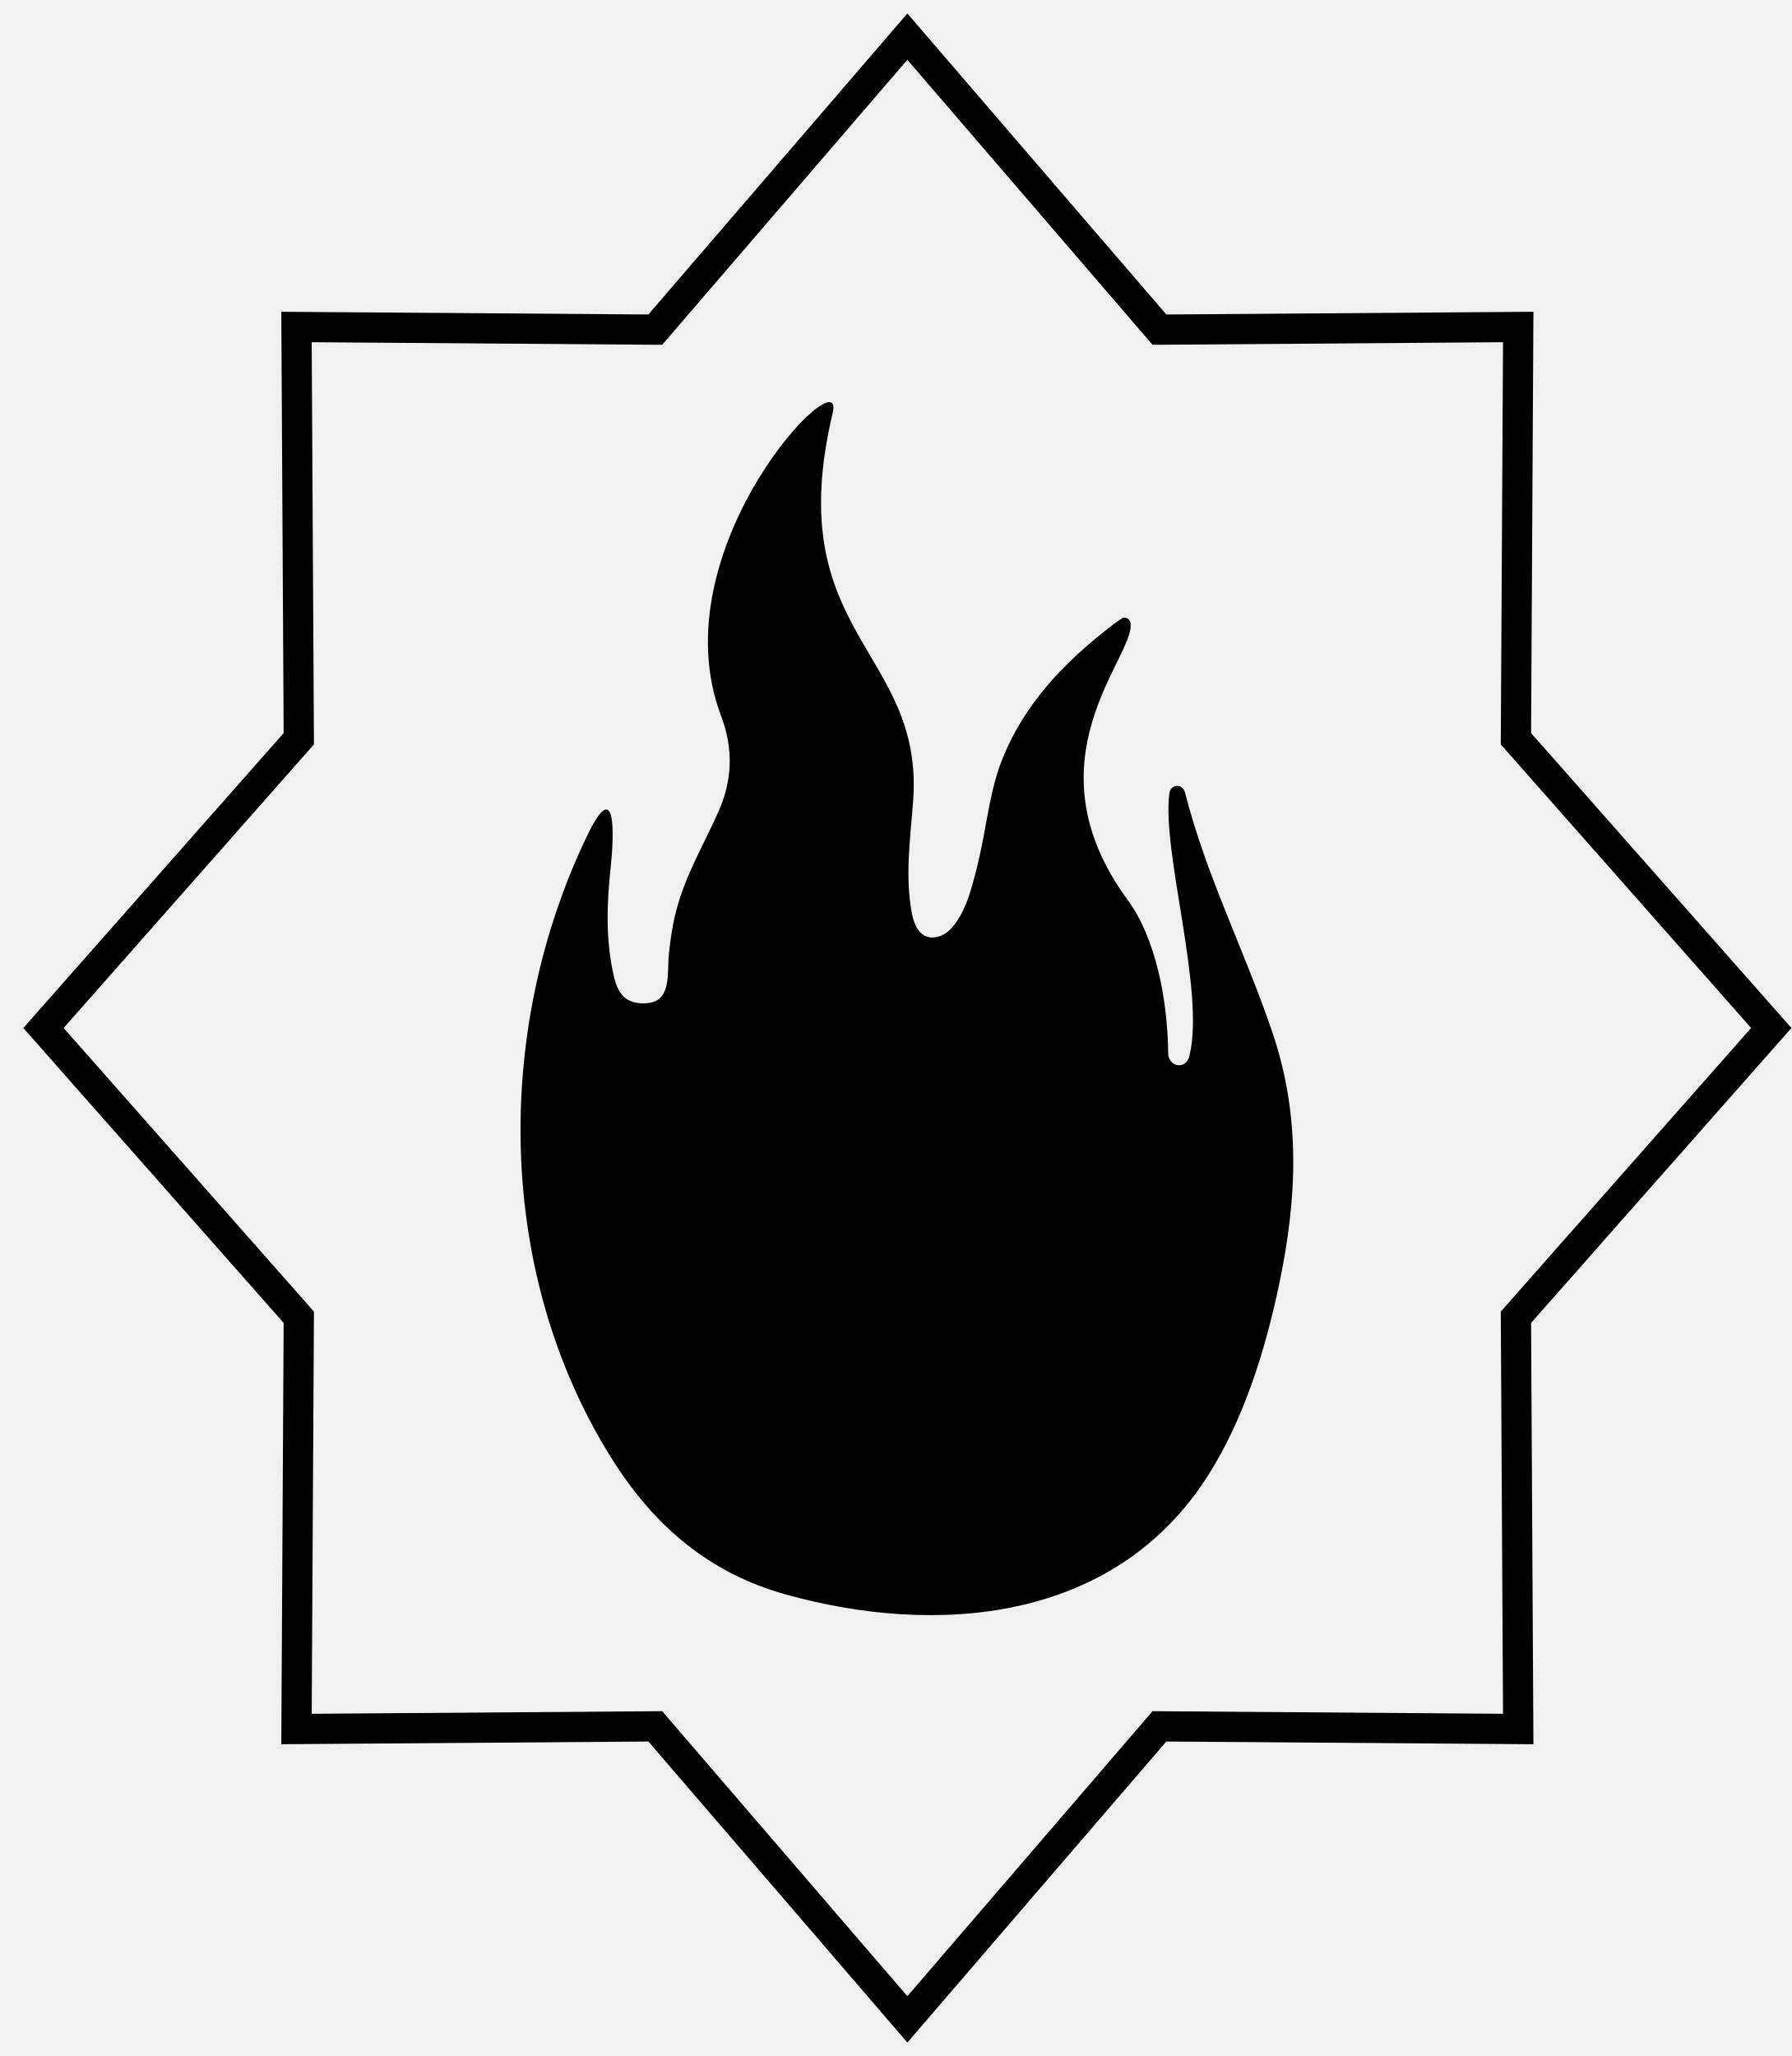
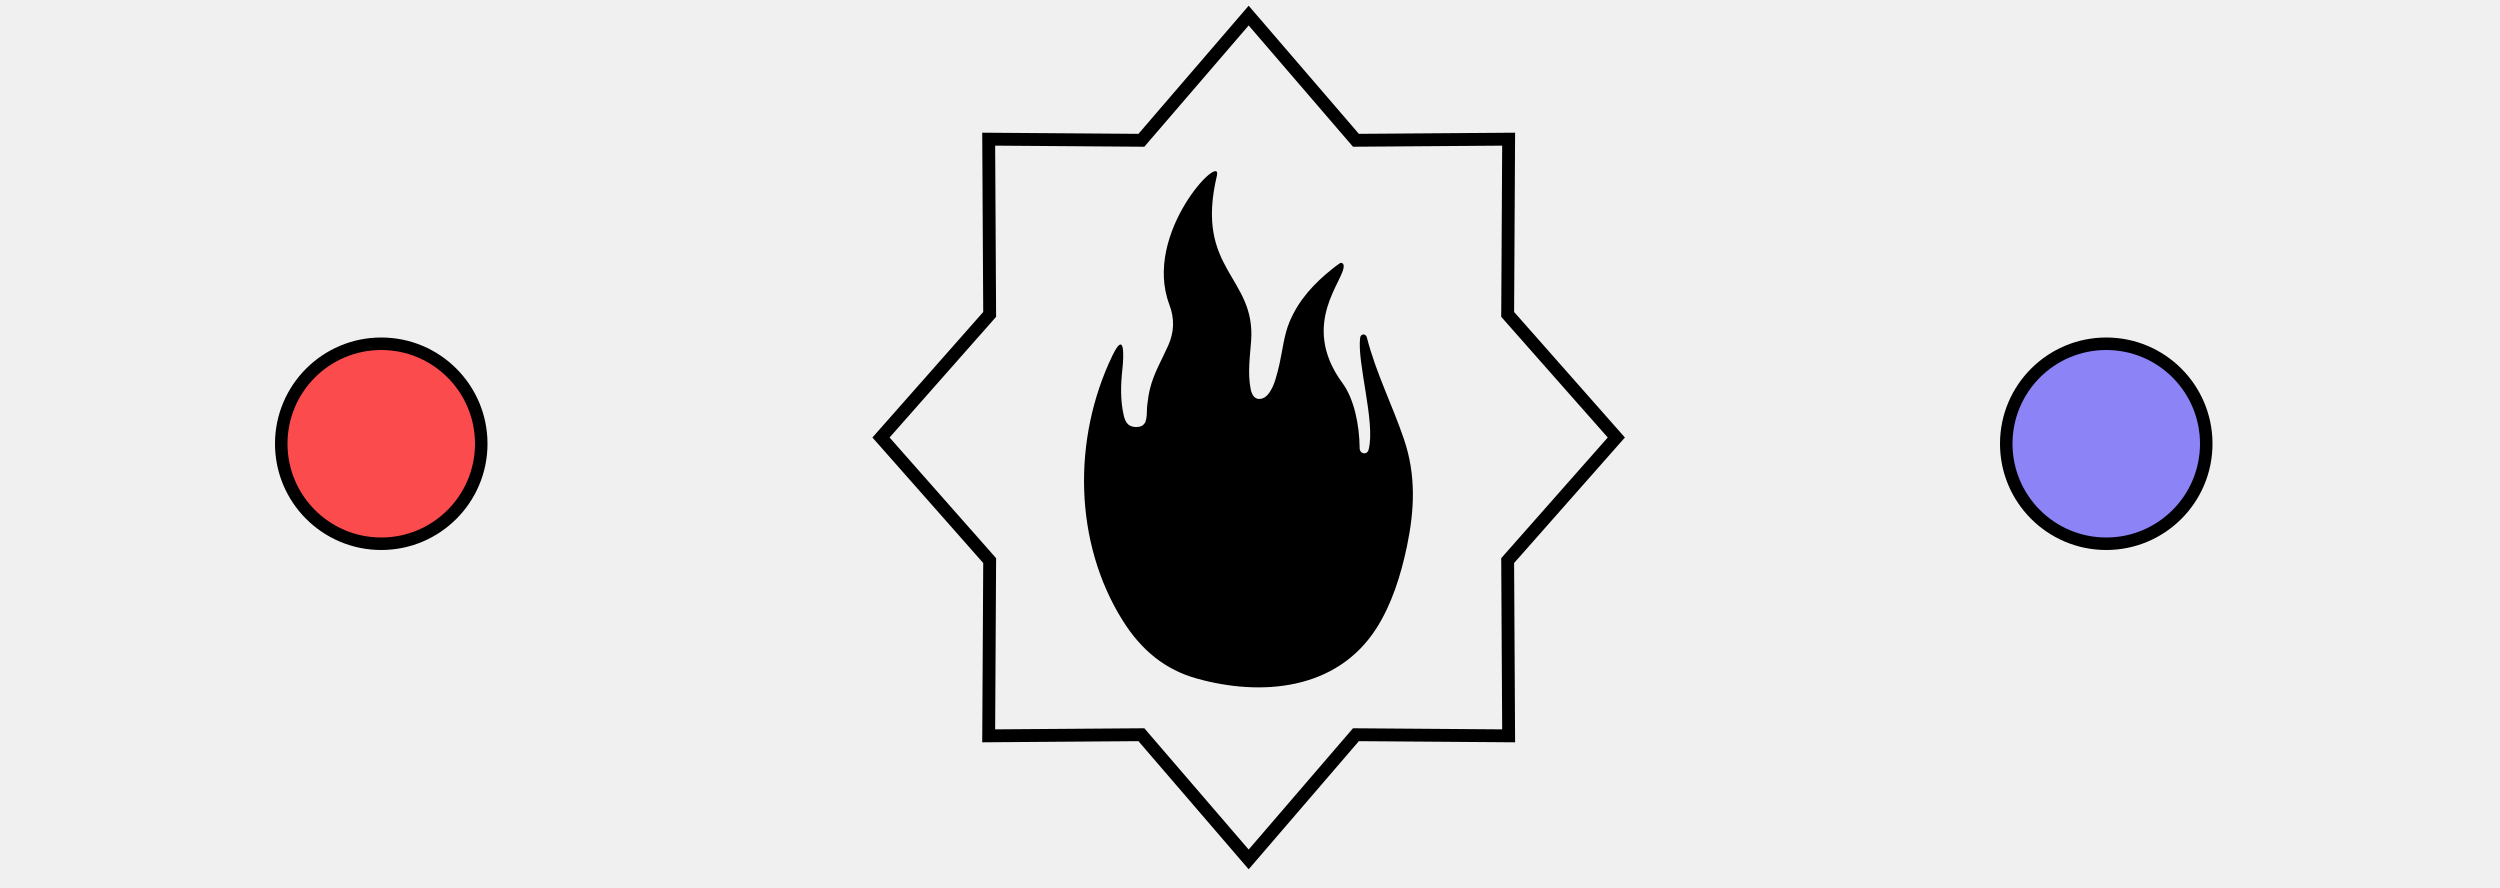
- <svg xmlns="http://www.w3.org/2000/svg" width="61" height="70" viewBox="0 0 61 70" fill="none">
-   <g clip-path="url(#clip0_1_14)">
-     <path d="M30.893 1.247L22.443 11.069L22.311 11.223L22.121 11.222L10.095 11.133L10.172 24.934L10.173 25.151L10.039 25.304L1.48 35L10.039 44.696L10.173 44.849L10.172 45.066L10.095 58.867L22.121 58.778L22.311 58.776L22.443 58.931L30.893 68.753L39.342 58.931L39.475 58.776L39.664 58.778L51.691 58.867L51.614 45.066L51.612 44.849L51.747 44.696L60.306 35L51.747 25.304L51.612 25.151L51.614 24.934L51.691 11.133L39.664 11.222L39.475 11.223L39.342 11.069L30.893 1.247V1.247Z" stroke="black" stroke-width="1.029" />
-     <path d="M40.348 26.992C40.264 26.662 39.855 26.683 39.811 27.023C39.556 29.018 41.029 33.735 40.502 35.918C40.499 35.932 40.495 35.947 40.492 35.961C40.378 36.429 39.777 36.338 39.772 35.851C39.754 33.965 39.322 31.904 38.394 30.641C34.899 25.883 38.631 22.373 38.493 21.235C38.475 21.081 38.346 20.994 38.217 21.043C38.212 21.045 38.208 21.047 38.206 21.048C37.984 21.189 37.774 21.36 37.565 21.526C36.167 22.642 34.886 23.983 34.147 25.79C33.721 26.829 33.608 27.989 33.365 29.091C33.273 29.511 33.166 29.926 33.042 30.335C32.903 30.794 32.708 31.255 32.399 31.595C32.261 31.747 32.092 31.859 31.904 31.9C31.413 32.01 31.153 31.618 31.06 31.157C30.8 29.877 30.991 28.584 31.088 27.296C31.48 22.107 26.55 21.624 28.351 14.059C28.829 12.053 22.378 18.643 24.551 24.376C24.976 25.497 24.937 26.567 24.455 27.648C23.941 28.799 23.309 29.841 22.998 31.101C22.886 31.554 22.823 32.013 22.773 32.478C22.71 33.077 22.862 33.978 22.172 34.133C21.886 34.198 21.489 34.163 21.253 33.948C21.067 33.78 20.965 33.518 20.904 33.256C20.619 32.033 20.654 30.795 20.79 29.546C20.909 28.446 20.992 26.375 19.996 28.442C16.785 35.103 16.9 43.399 20.82 49.649C22.327 52.052 24.239 53.583 26.741 54.283C31.829 55.706 37.912 55.275 41.115 50.259C42.339 48.343 43.074 46.003 43.554 43.711C44.169 40.784 44.286 38.002 43.325 35.161C42.393 32.404 41.075 29.842 40.348 26.992Z" fill="black" />
+ <svg xmlns="http://www.w3.org/2000/svg" width="200" height="71" viewBox="0 0 200 71" fill="none">
+   <g clip-path="url(#clip0_1_13)">
+     <path d="M99.893 1.247L91.443 11.069L91.311 11.223L91.121 11.222L79.095 11.133L79.172 24.934L79.173 25.151L79.039 25.304L70.48 35L79.039 44.696L79.173 44.849L79.172 45.066L79.095 58.867L91.121 58.778L91.311 58.776L91.443 58.931L99.893 68.753L108.342 58.931L108.475 58.776L108.664 58.778L120.691 58.867L120.614 45.066L120.612 44.849L120.747 44.696L129.306 35L120.747 25.304L120.612 25.151L120.614 24.934L120.691 11.133L108.664 11.222L108.475 11.223L108.342 11.069L99.893 1.247V1.247Z" stroke="black" stroke-width="1.029" />
+     <path d="M109.348 26.992C109.264 26.662 108.855 26.683 108.811 27.023C108.556 29.018 110.029 33.735 109.502 35.918C109.499 35.932 109.495 35.947 109.492 35.961C109.378 36.429 108.777 36.338 108.772 35.851C108.754 33.965 108.322 31.904 107.394 30.641C103.899 25.883 107.631 22.373 107.493 21.235C107.475 21.081 107.346 20.994 107.217 21.043C107.212 21.045 107.208 21.047 107.206 21.048C106.984 21.189 106.774 21.36 106.565 21.526C105.167 22.642 103.886 23.983 103.146 25.79C102.721 26.829 102.608 27.989 102.365 29.091C102.273 29.511 102.166 29.926 102.042 30.335C101.903 30.794 101.708 31.255 101.399 31.595C101.261 31.747 101.092 31.859 100.904 31.9C100.413 32.01 100.153 31.618 100.06 31.157C99.8 29.877 99.991 28.584 100.088 27.296C100.48 22.107 95.55 21.624 97.351 14.059C97.829 12.053 91.378 18.643 93.551 24.376C93.976 25.497 93.937 26.567 93.455 27.648C92.941 28.799 92.309 29.841 91.998 31.101C91.886 31.554 91.823 32.013 91.773 32.478C91.71 33.077 91.862 33.978 91.172 34.133C90.886 34.198 90.49 34.163 90.253 33.948C90.067 33.78 89.965 33.518 89.904 33.256C89.619 32.033 89.654 30.795 89.79 29.546C89.909 28.446 89.992 26.375 88.996 28.442C85.785 35.103 85.9 43.399 89.82 49.649C91.327 52.052 93.239 53.583 95.742 54.283C100.829 55.706 106.912 55.275 110.116 50.259C111.339 48.343 112.074 46.003 112.554 43.711C113.168 40.784 113.286 38.002 112.325 35.161C111.393 32.404 110.075 29.842 109.348 26.992Z" fill="black" />
  </g>
+   <path d="M160.5 35.5C160.5 31.082 164.082 27.5 168.5 27.5C172.918 27.5 176.5 31.082 176.5 35.5C176.5 39.918 172.918 43.5 168.5 43.5C164.082 43.5 160.5 39.918 160.5 35.5Z" fill="#8B83F6" stroke="black" />
+   <path d="M22.5 35.5C22.5 31.082 26.082 27.5 30.5 27.5C34.918 27.5 38.5 31.082 38.5 35.5C38.5 39.918 34.918 43.5 30.5 43.5C26.082 43.5 22.5 39.918 22.5 35.5Z" fill="#FB4B4D" stroke="black" />
  <defs>
-     <clipPath id="clip0_1_14">
-       <rect width="61" height="70" fill="white" />
+     <clipPath id="clip0_1_13">
+       <rect width="61" height="70" fill="white" transform="translate(69)" />
    </clipPath>
  </defs>
</svg>
